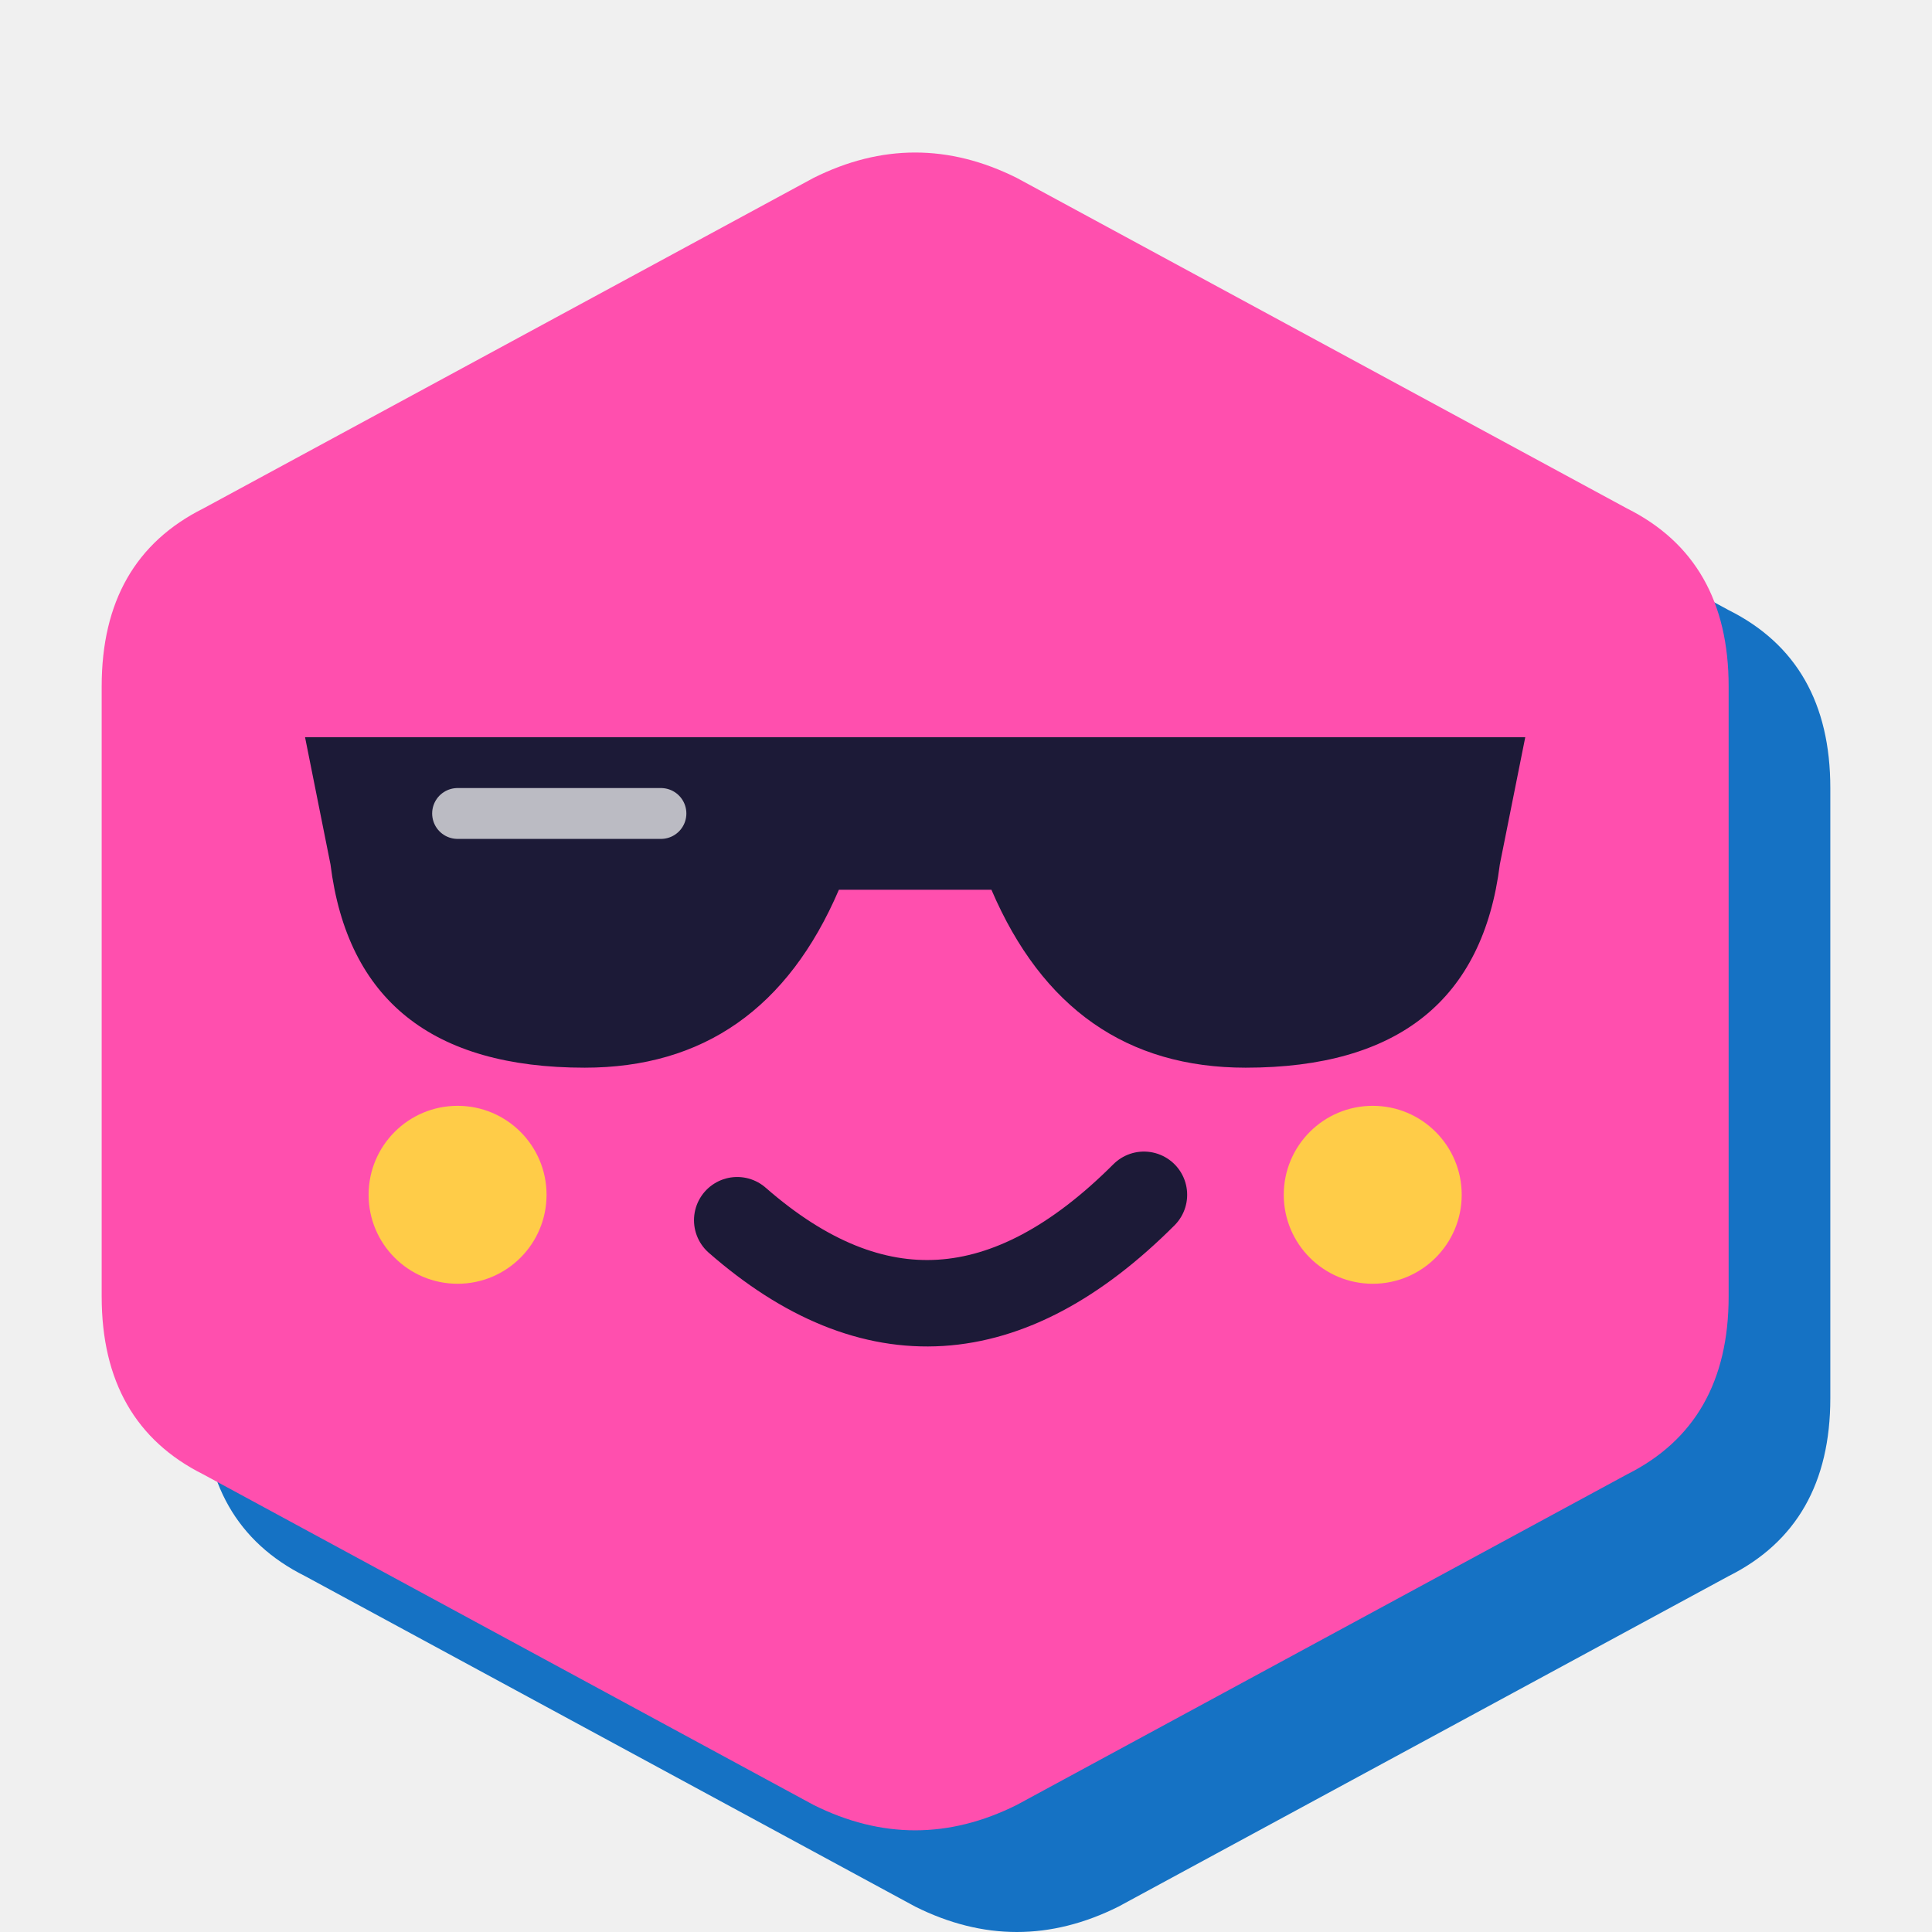
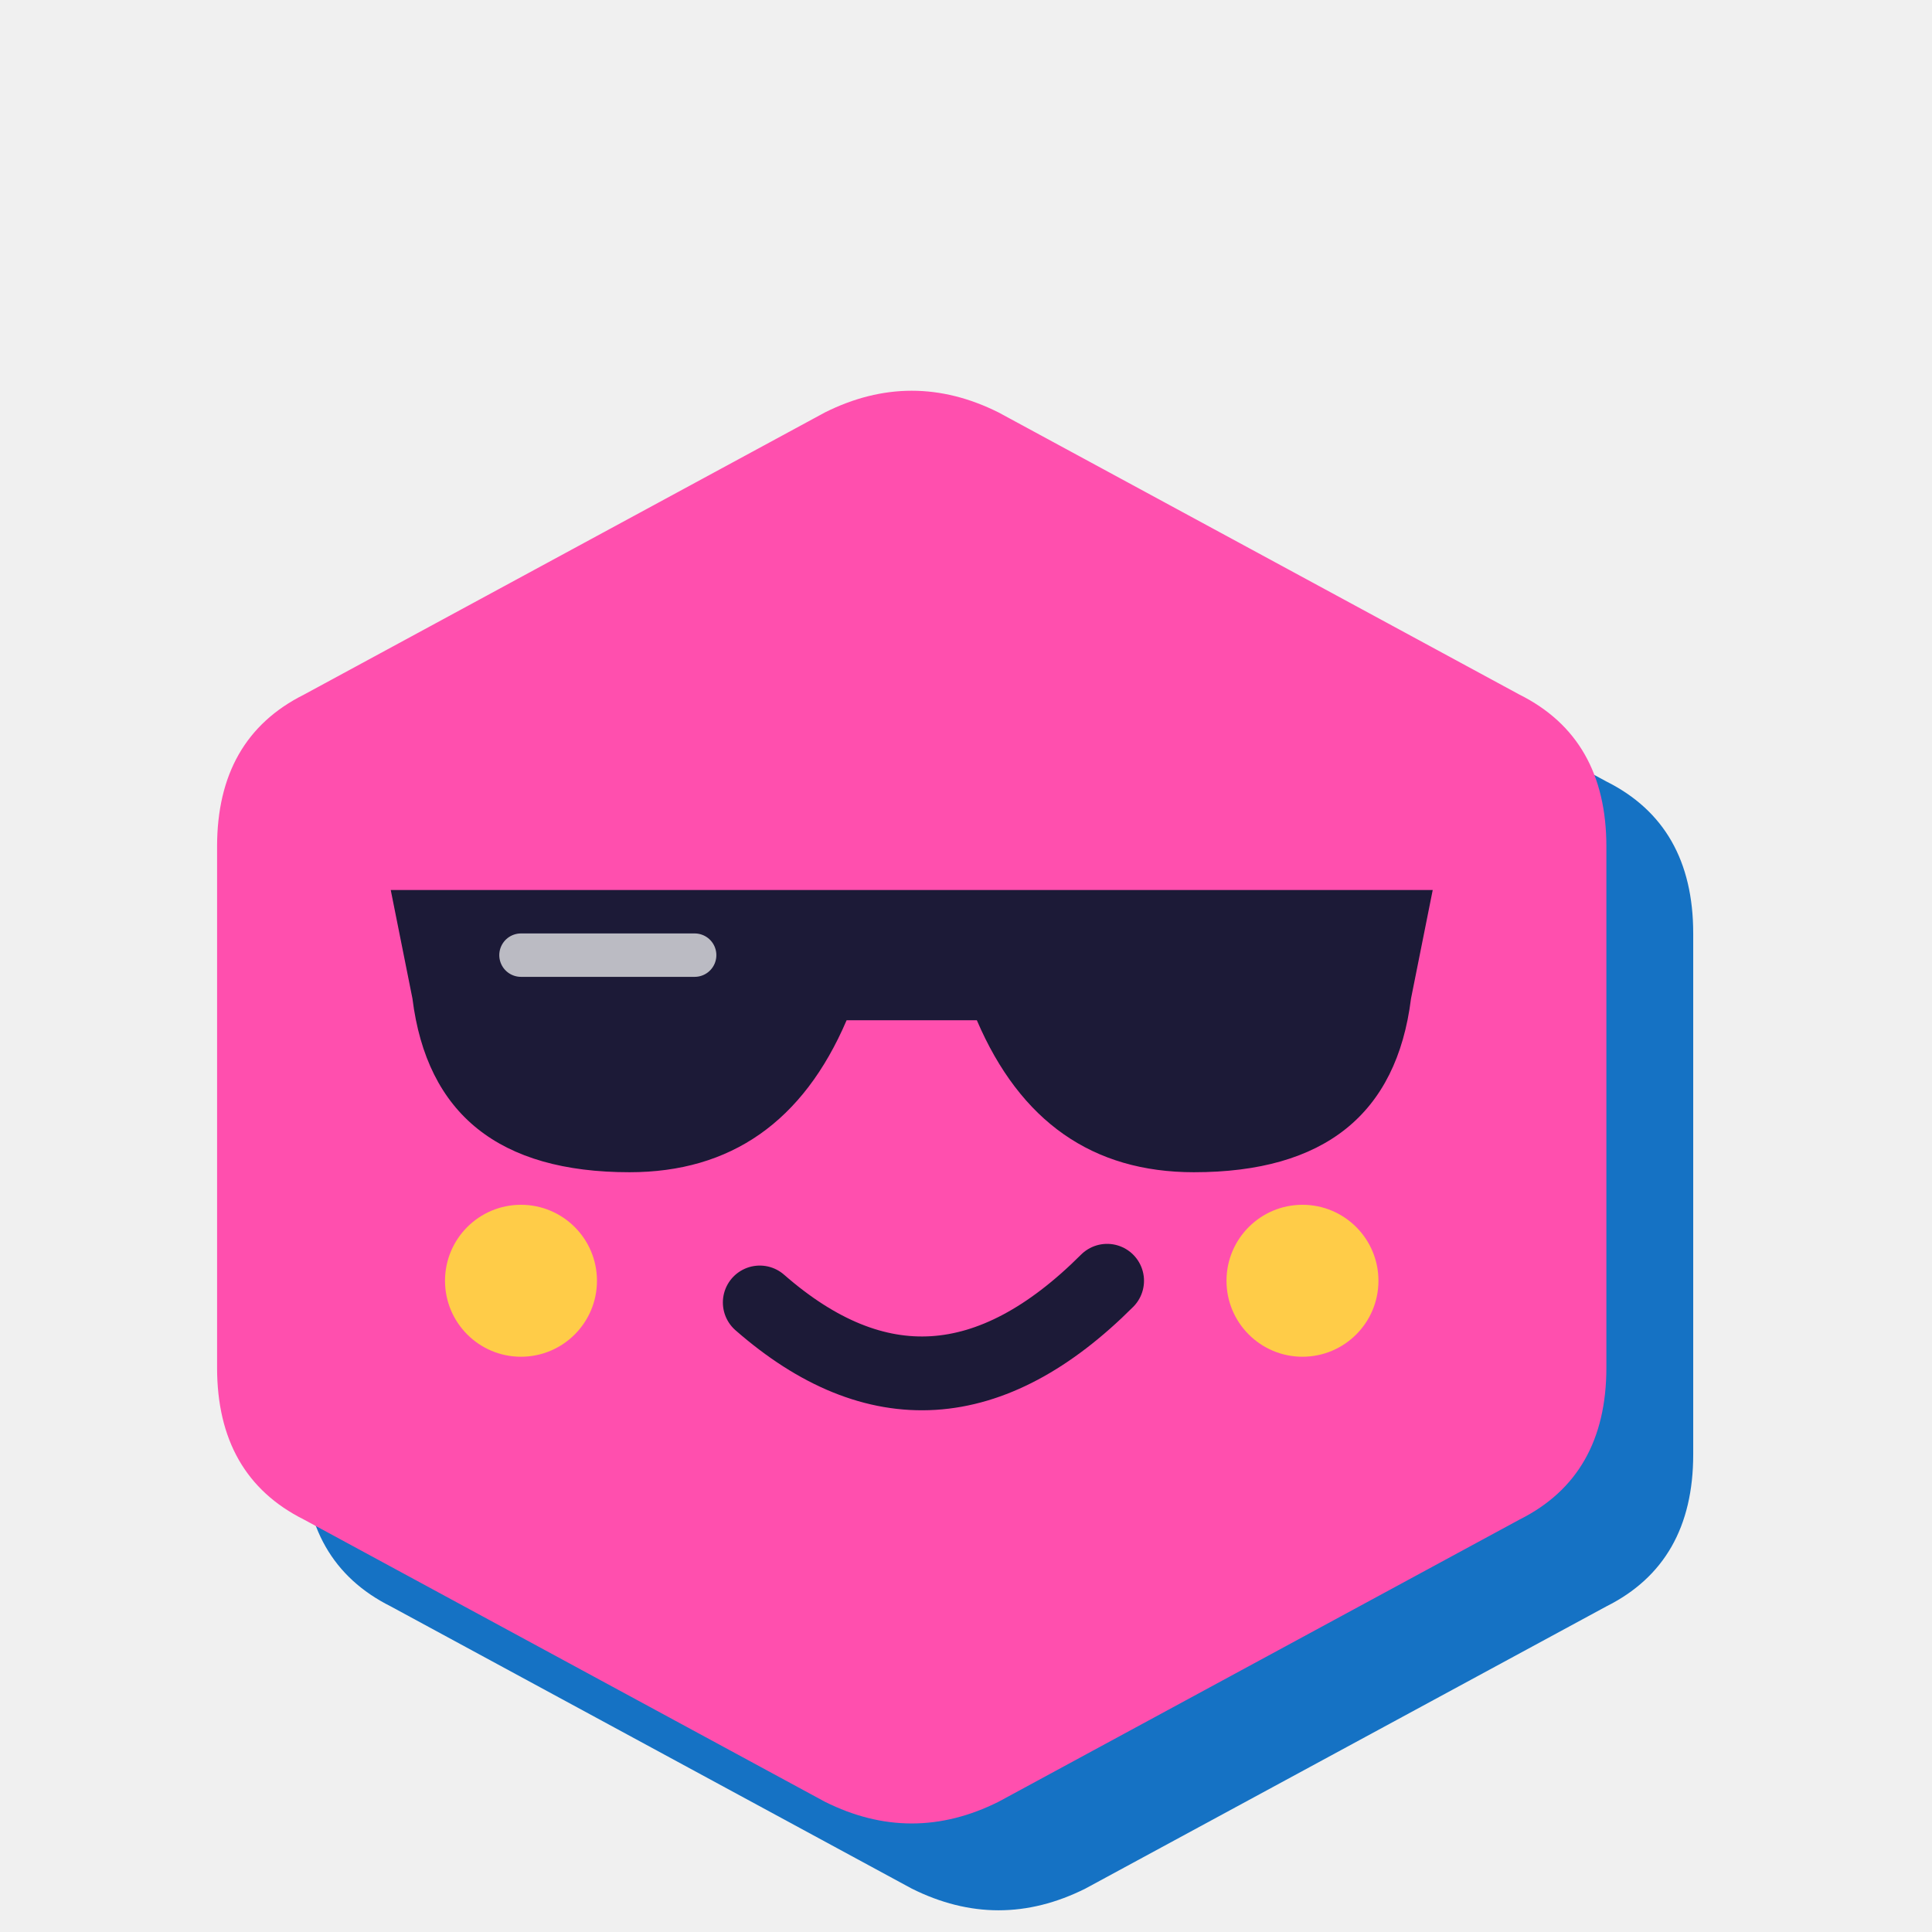
- <svg xmlns="http://www.w3.org/2000/svg" width="128" height="128" viewBox="-3 -1 74 76">
+ <svg xmlns="http://www.w3.org/2000/svg" width="128" height="128" viewBox="-10 -13 89 89">
  <path d="M36 6 L60 19 Q64 21 64 26 L64 50 Q64 55 60 57 L36 70 Q32 72 28 70 L4 57 Q0 55 0 50 L0 26 Q0 21 4 19 L28 6 Q32 4 36 6Z" transform="translate(4 4)" fill="#1572c4" />
  <path d="M36 6 L60 19 Q64 21 64 26 L64 50 Q64 55 60 57 L36 70 Q32 72 28 70 L4 57 Q0 55 0 50 L0 26 Q0 21 4 19 L28 6 Q32 4 36 6Z" fill="#ff4fae" />
  <circle cx="14" cy="46" r="3.5" fill="#ffd93d" opacity=".9" />
  <circle cx="50" cy="46" r="3.5" fill="#ffd93d" opacity=".9" />
  <path d="M8 28 L56 28 L55 33 Q54 41 45 41 Q38 41 35 34 L29 34 Q26 41 19 41 Q10 41 9 33Z" fill="#1c1a37" />
  <path d="M14 31 L22 31" stroke="#fff" stroke-width="2" stroke-linecap="round" opacity=".7" />
  <path d="M25 47 Q33 54 41 46" fill="none" stroke="#1c1a37" stroke-width="3.4" stroke-linecap="round" stroke-linejoin="round" />
</svg>
